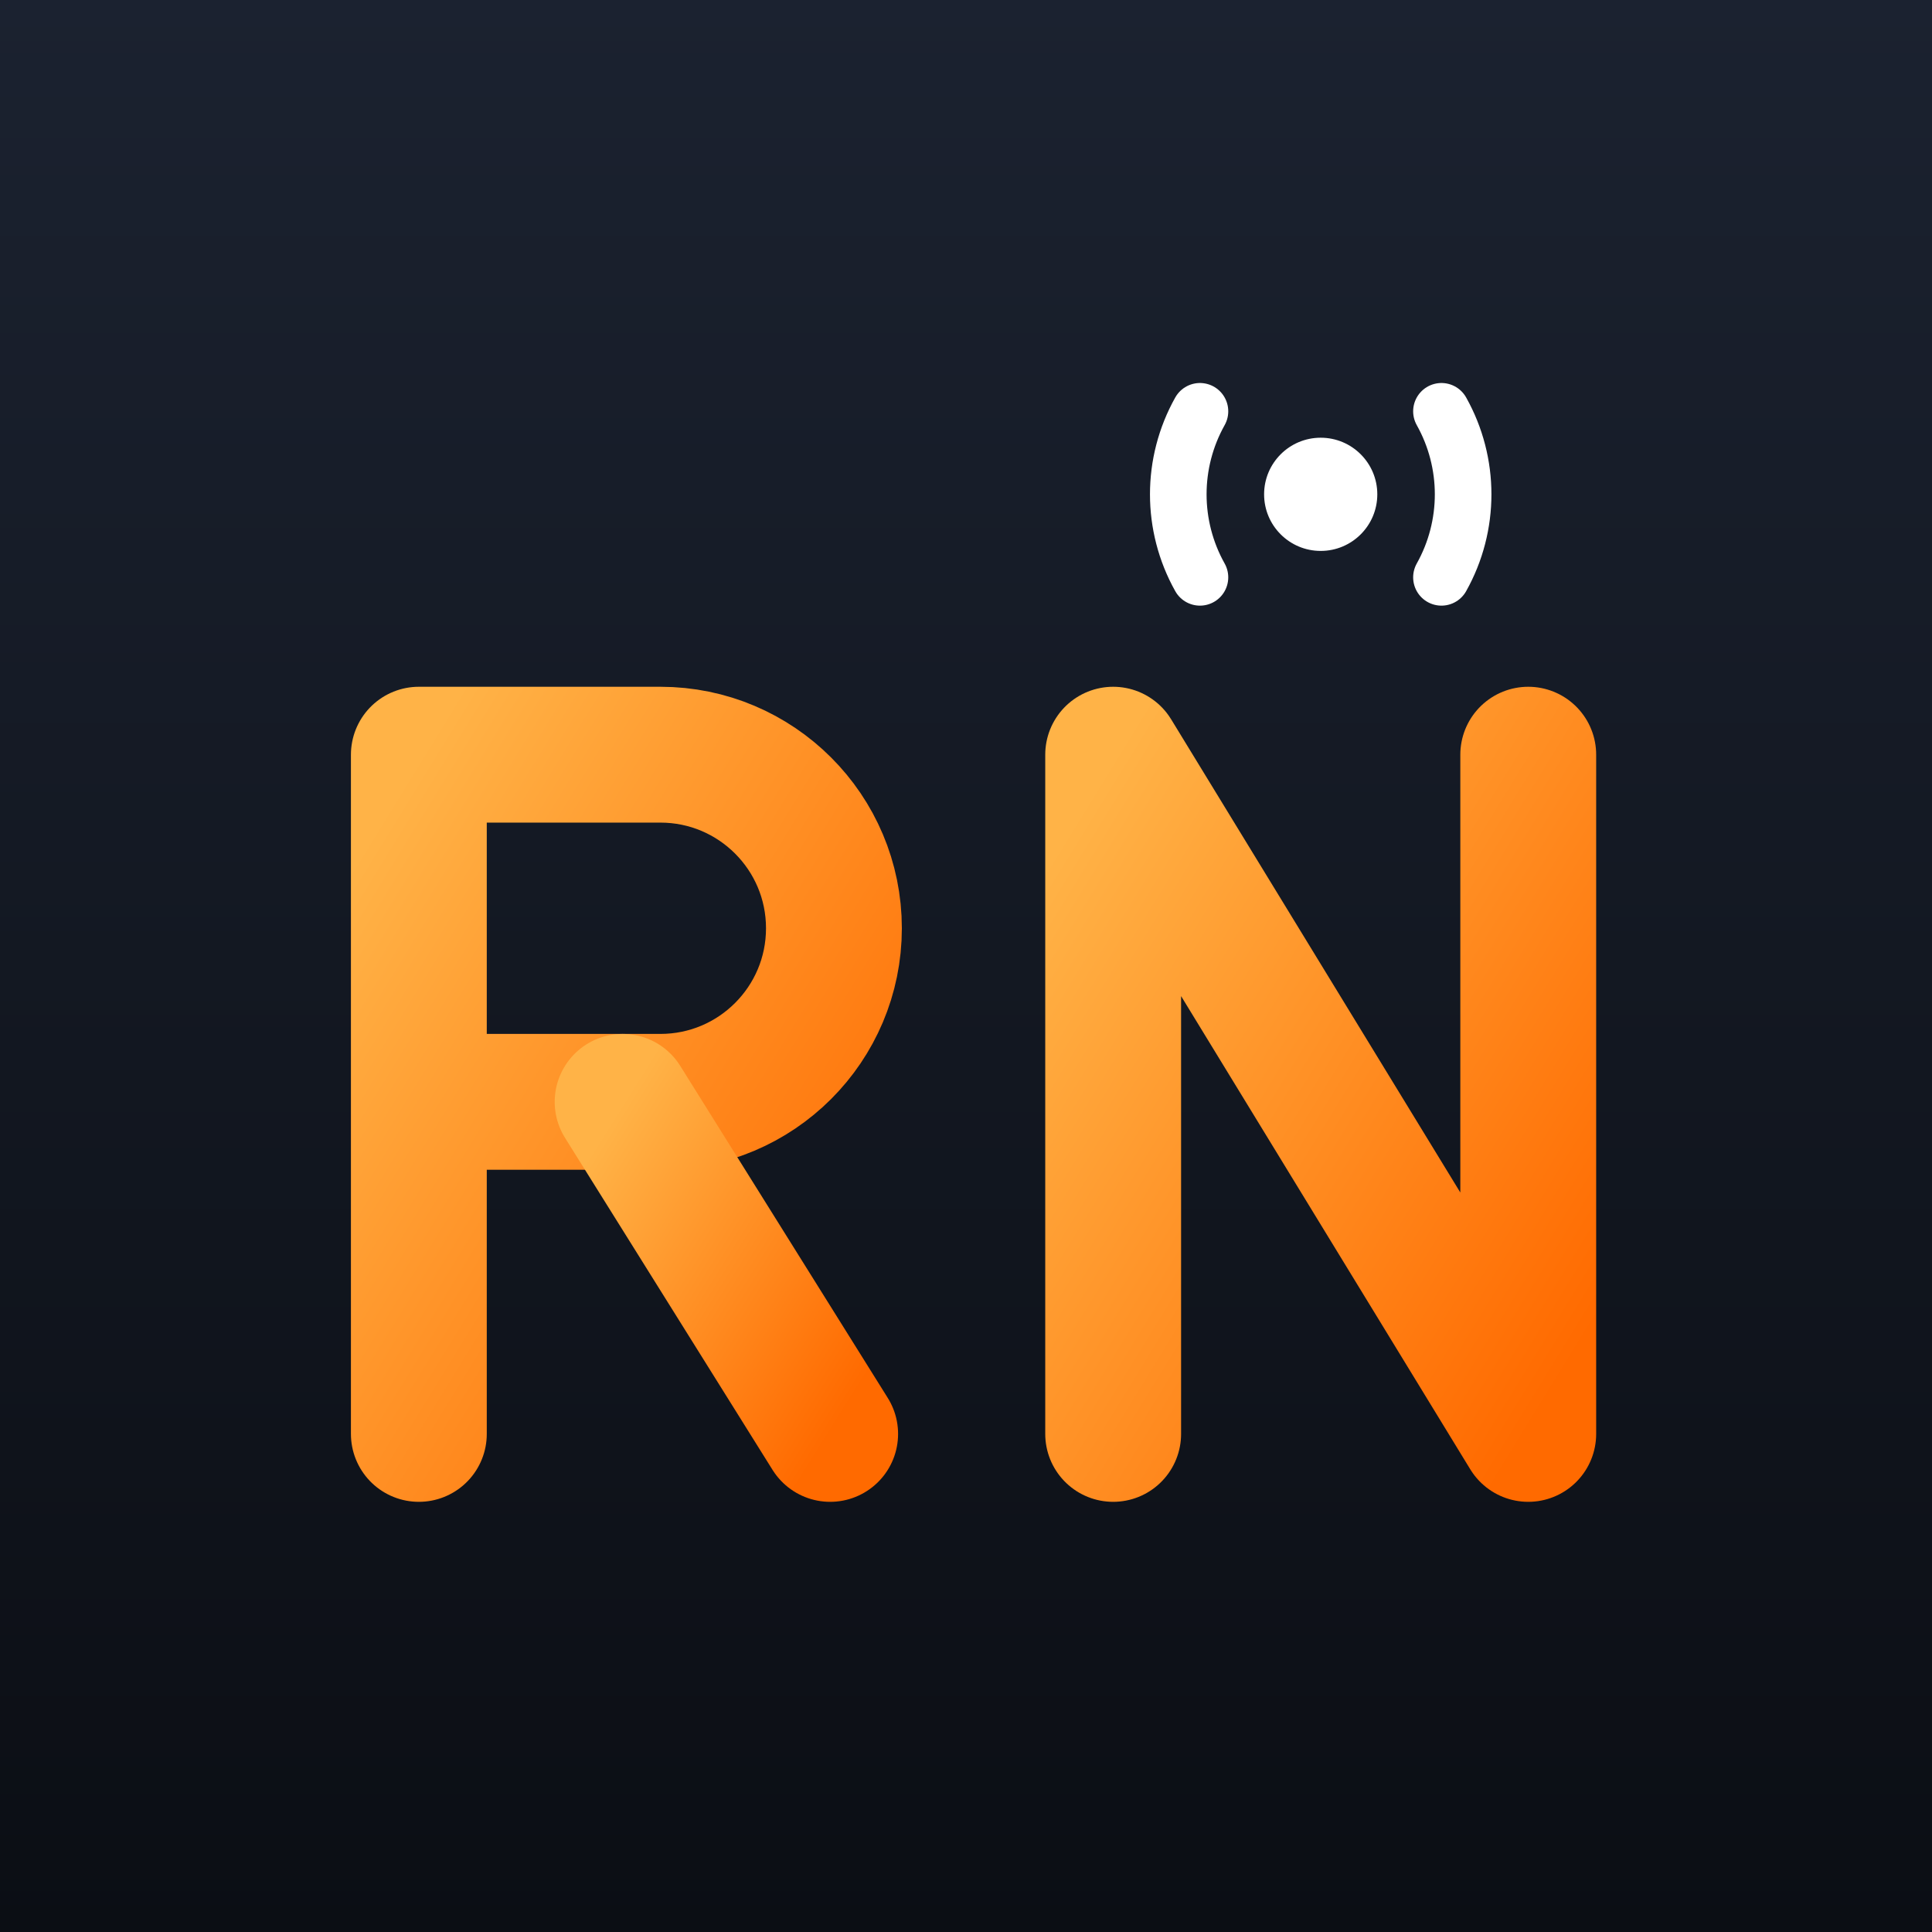
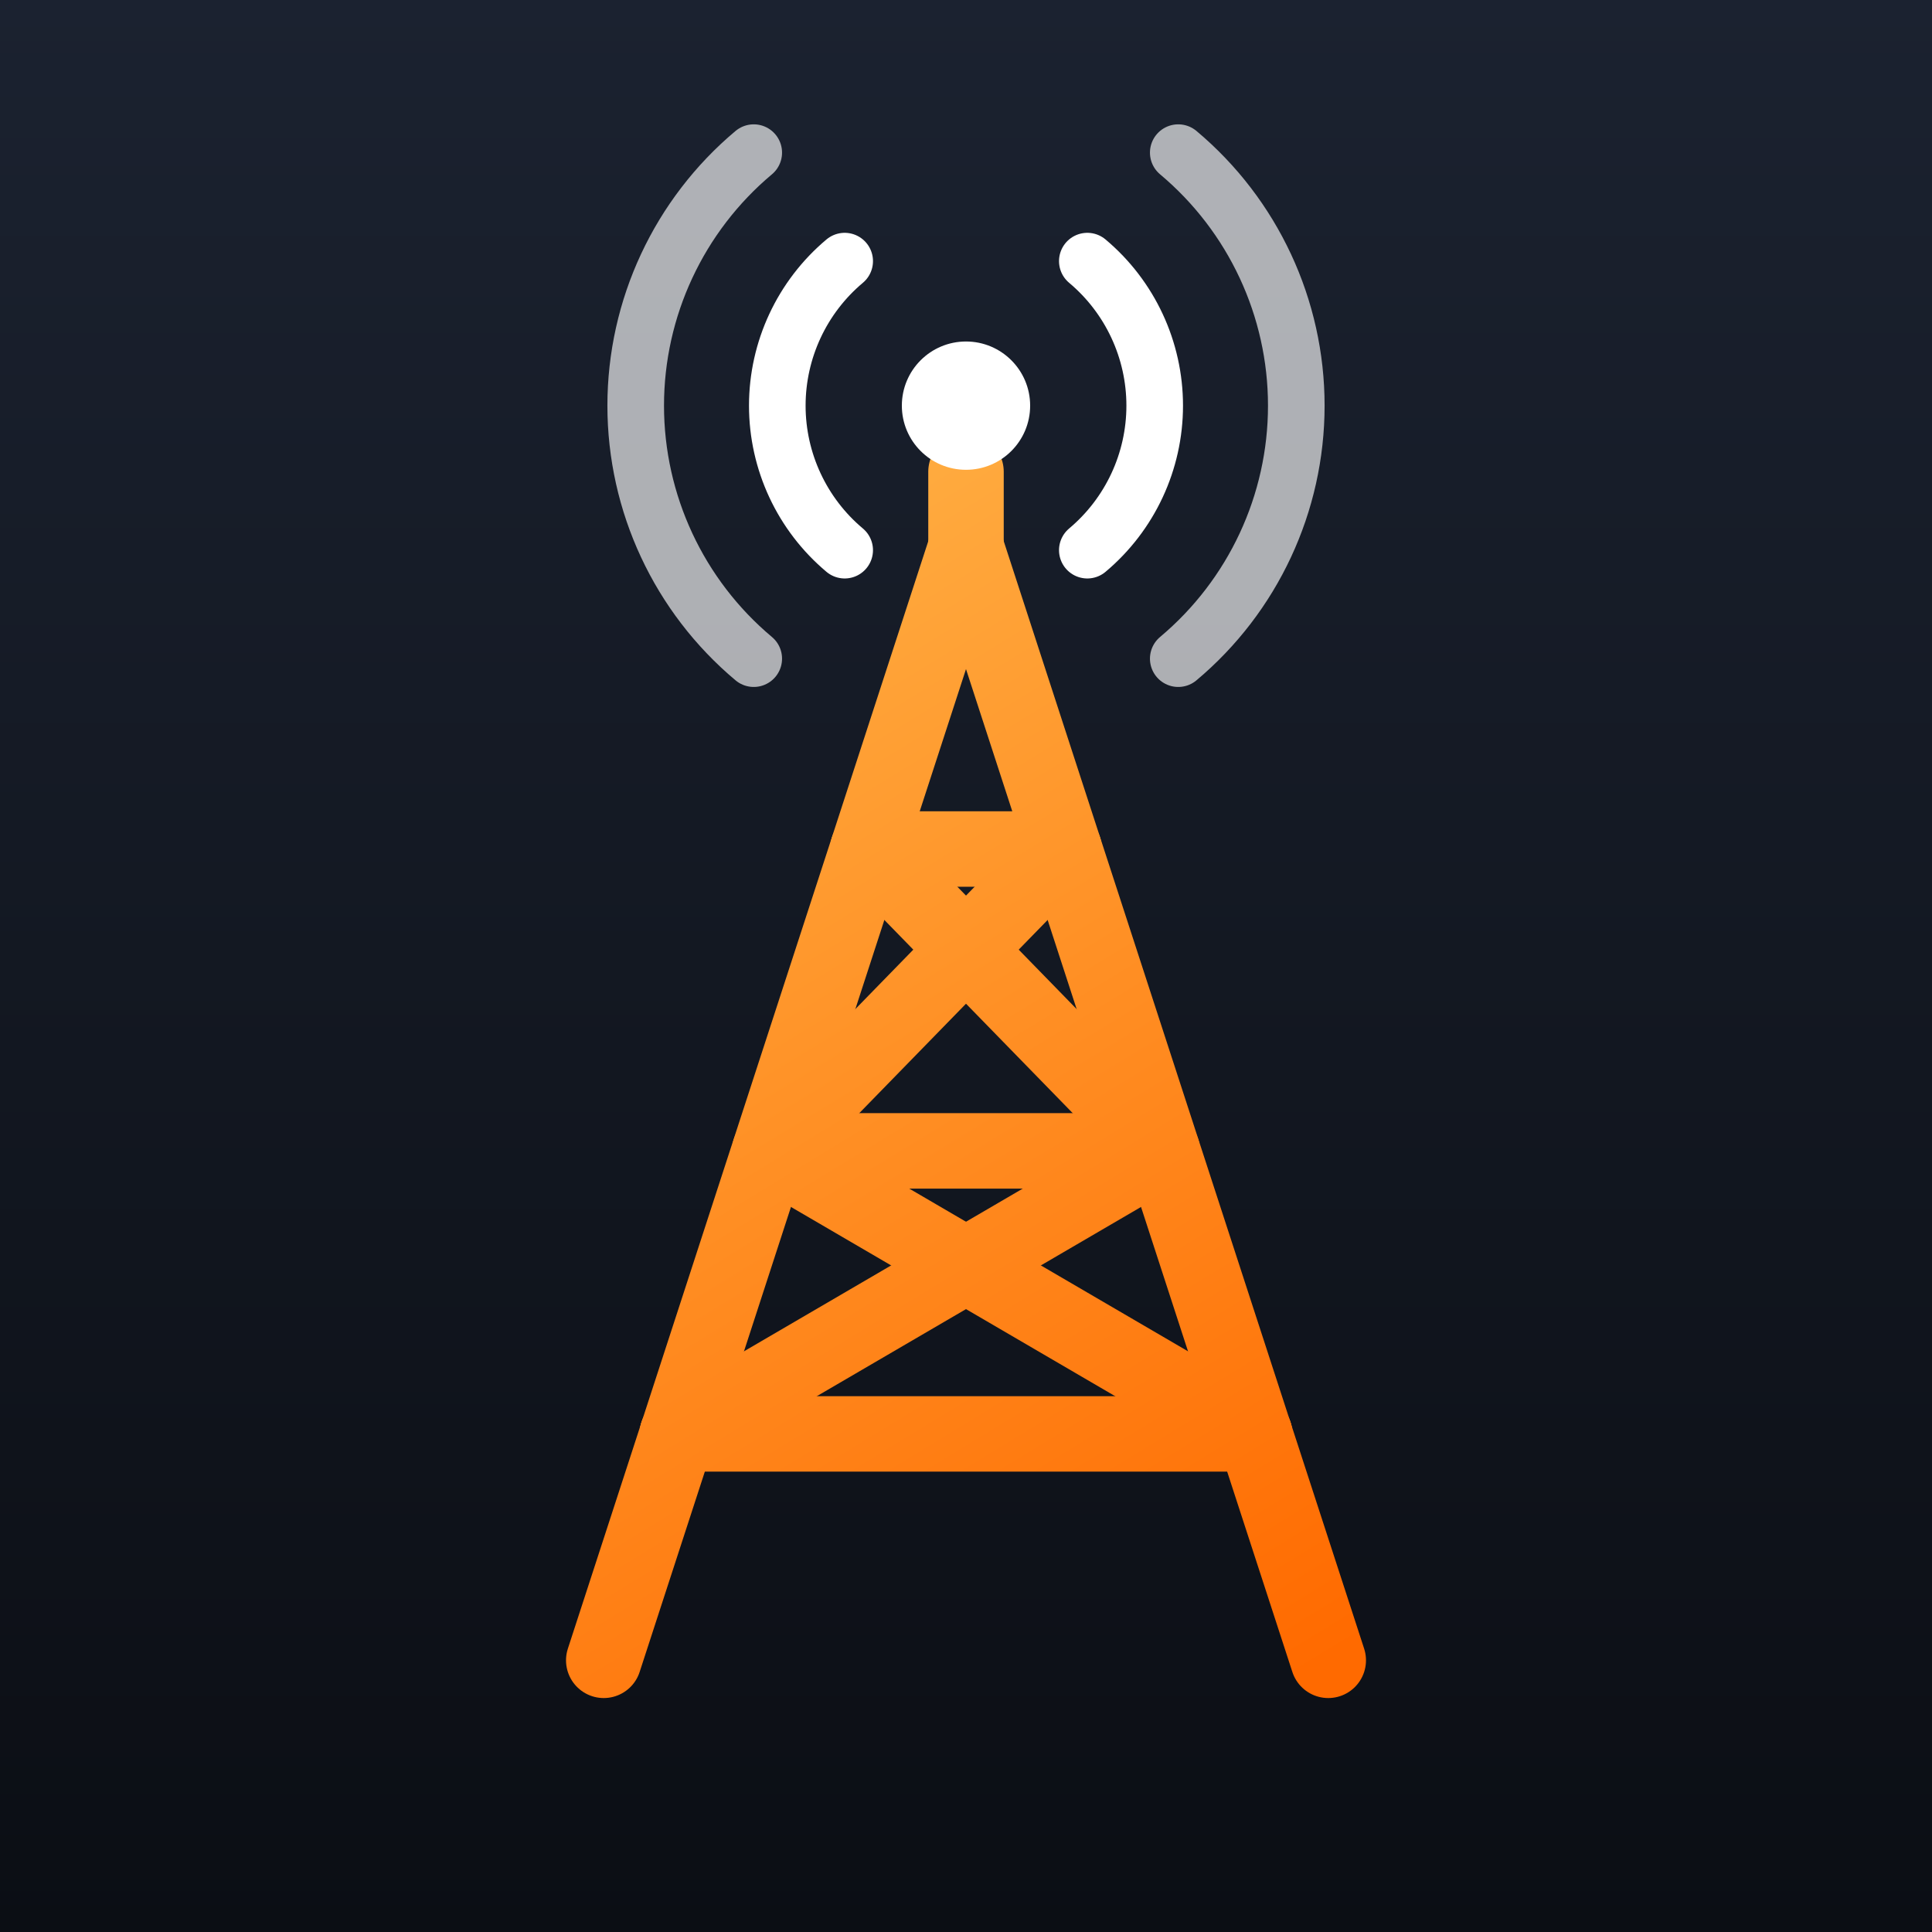
<svg xmlns="http://www.w3.org/2000/svg" viewBox="0 0 1024 1024" width="1024" height="1024">
  <defs>
    <linearGradient id="bg" x1="0" y1="0" x2="0" y2="1">
      <stop offset="0" stop-color="#1b2230" />
      <stop offset="1" stop-color="#0b0e14" />
    </linearGradient>
-     <linearGradient id="or" x1="0" y1="0" x2="1" y2="1">
+     <linearGradient id="or" gradientUnits="userSpaceOnUse" x1="320" y1="250" x2="704" y2="880">
      <stop offset="0" stop-color="#ffb347" />
      <stop offset="1" stop-color="#ff6a00" />
    </linearGradient>
  </defs>
  <rect width="1024" height="1024" fill="url(#bg)" />
-   <g fill="none" stroke="url(#or)" stroke-width="72" stroke-linecap="round" stroke-linejoin="round">
-     <path d="M222 760 V400 H350 A92 92 0 0 1 350 584 H222" />
-     <path d="M330 584 L440 760" />
-     <path d="M590 760 V400 L810 760 V400" />
+   <g fill="none" stroke="url(#or)" stroke-width="40" stroke-linecap="round" stroke-linejoin="round">
+     <path d="M512 290 L320 880" />
+     <path d="M512 290 L704 880" />
+     <path d="M460 450 H564" />
+     <path d="M408 610 H616" />
+     <path d="M359 760 H665" />
+     <path d="M460 450 L616 610" />
+     <path d="M564 450 L408 610" />
+     <path d="M408 610 L665 760" />
+     <path d="M616 610 L359 760" />
+     <path d="M512 290 V250" />
  </g>
-   <g fill="none" stroke="#ffffff" stroke-linecap="round">
-     <circle cx="700" cy="262" r="30" fill="#ffffff" stroke="none" />
-     <path d="M 636 218 A 90 90 0 0 0 636 306" stroke-width="30" />
-     <path d="M 764 218 A 90 90 0 0 1 764 306" stroke-width="30" />
+   <g fill="none" stroke="#ffffff" stroke-linecap="round" stroke-width="30">
+     <circle cx="512" cy="215" r="34" fill="#ffffff" stroke="none" />
+     <path d="M 576.3 138.4 A 100 100 0 0 1 576.3 291.6" />
+     <path d="M 447.7 138.4 A 100 100 0 0 0 447.7 291.6" />
+     <path d="M 624.5 80.9 A 175 175 0 0 1 624.5 349.1" opacity=".65" />
+     <path d="M 399.5 80.9 A 175 175 0 0 0 399.5 349.1" opacity=".65" />
  </g>
</svg>
